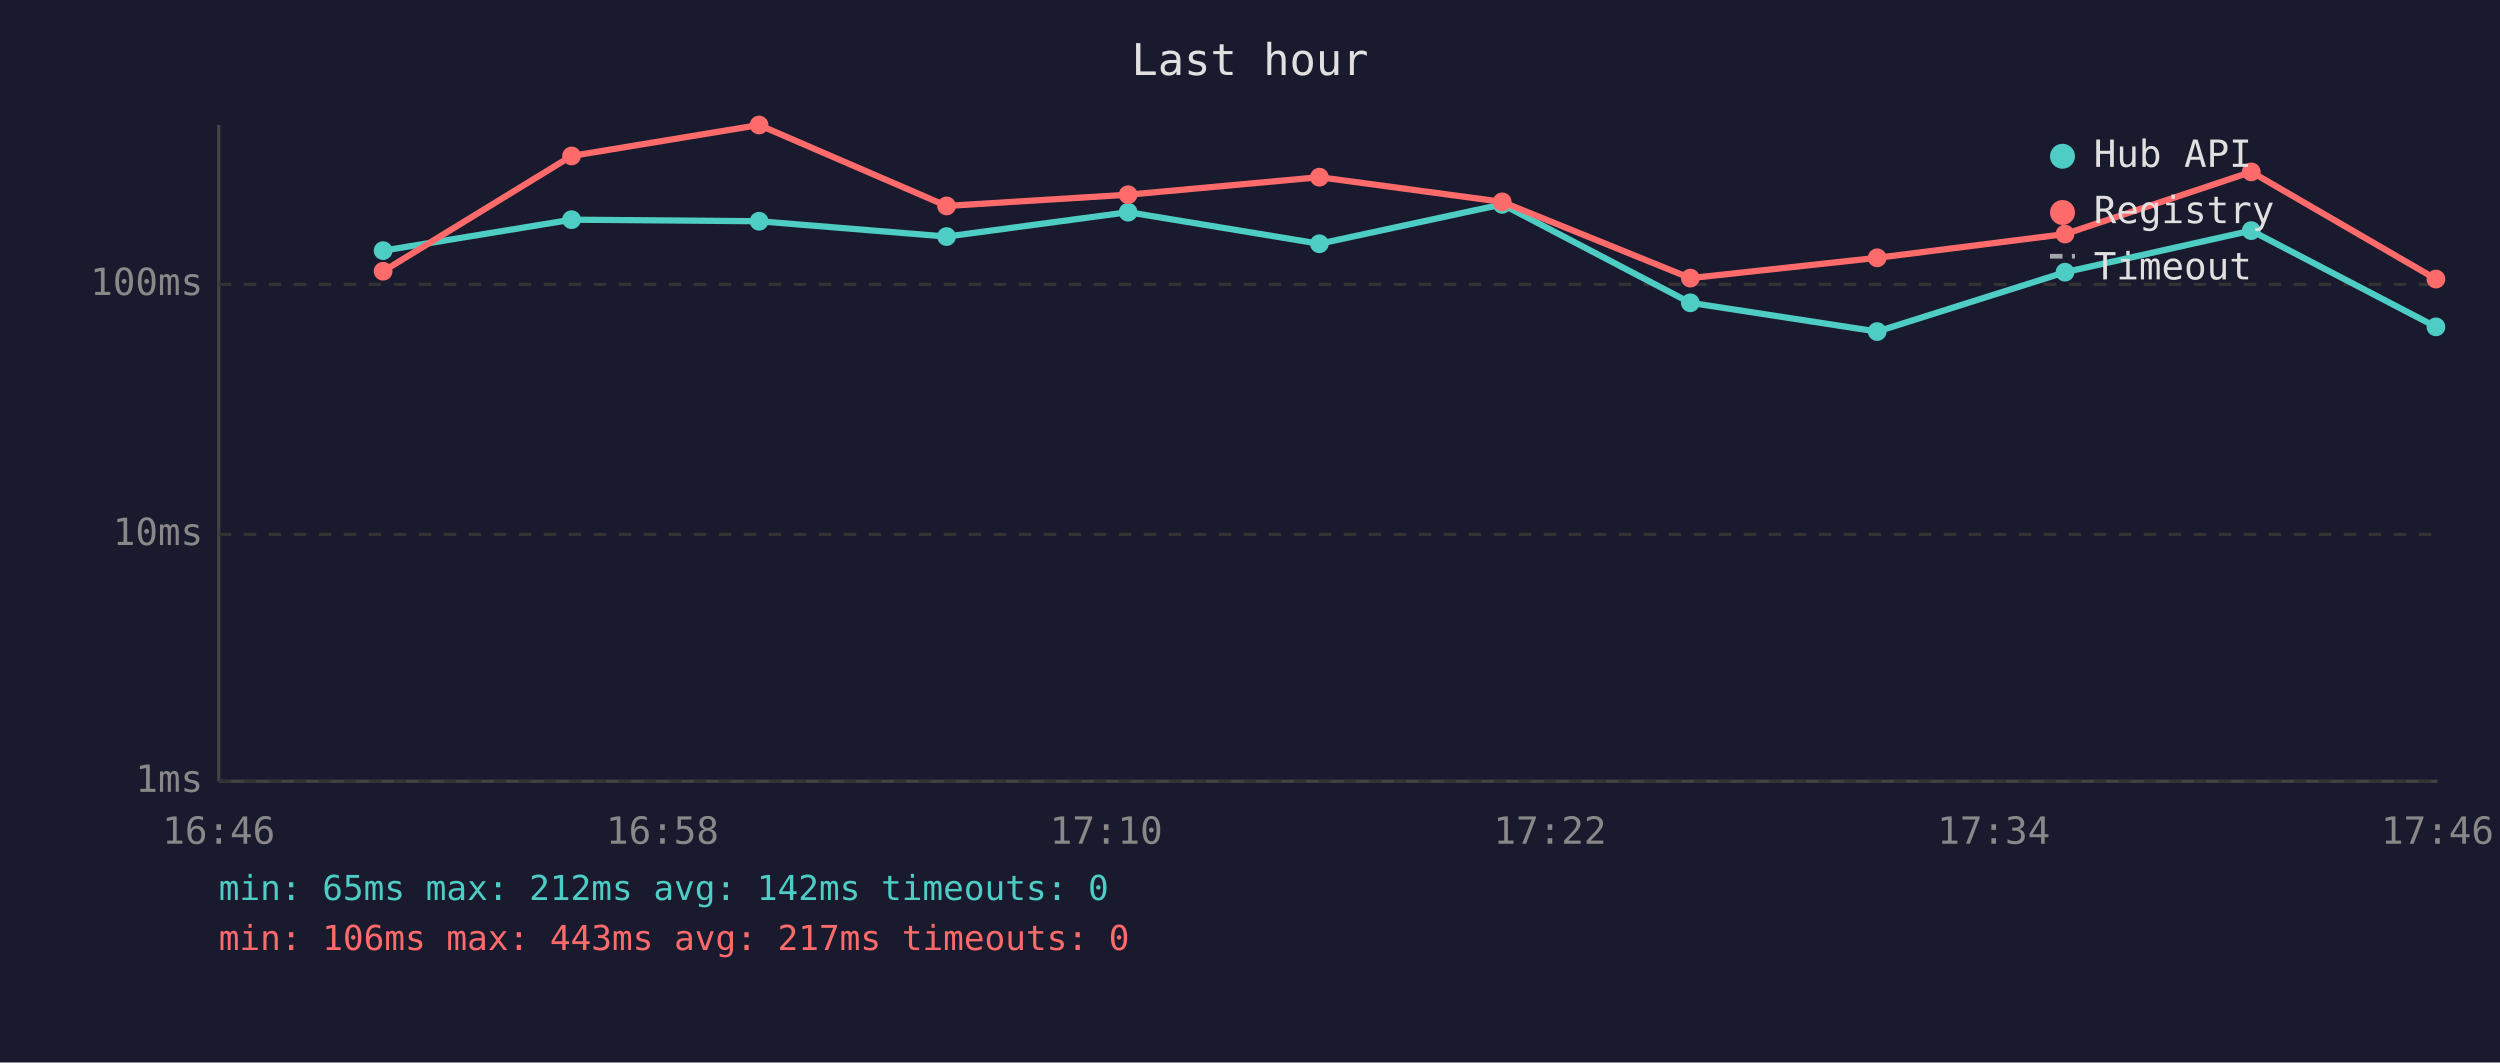
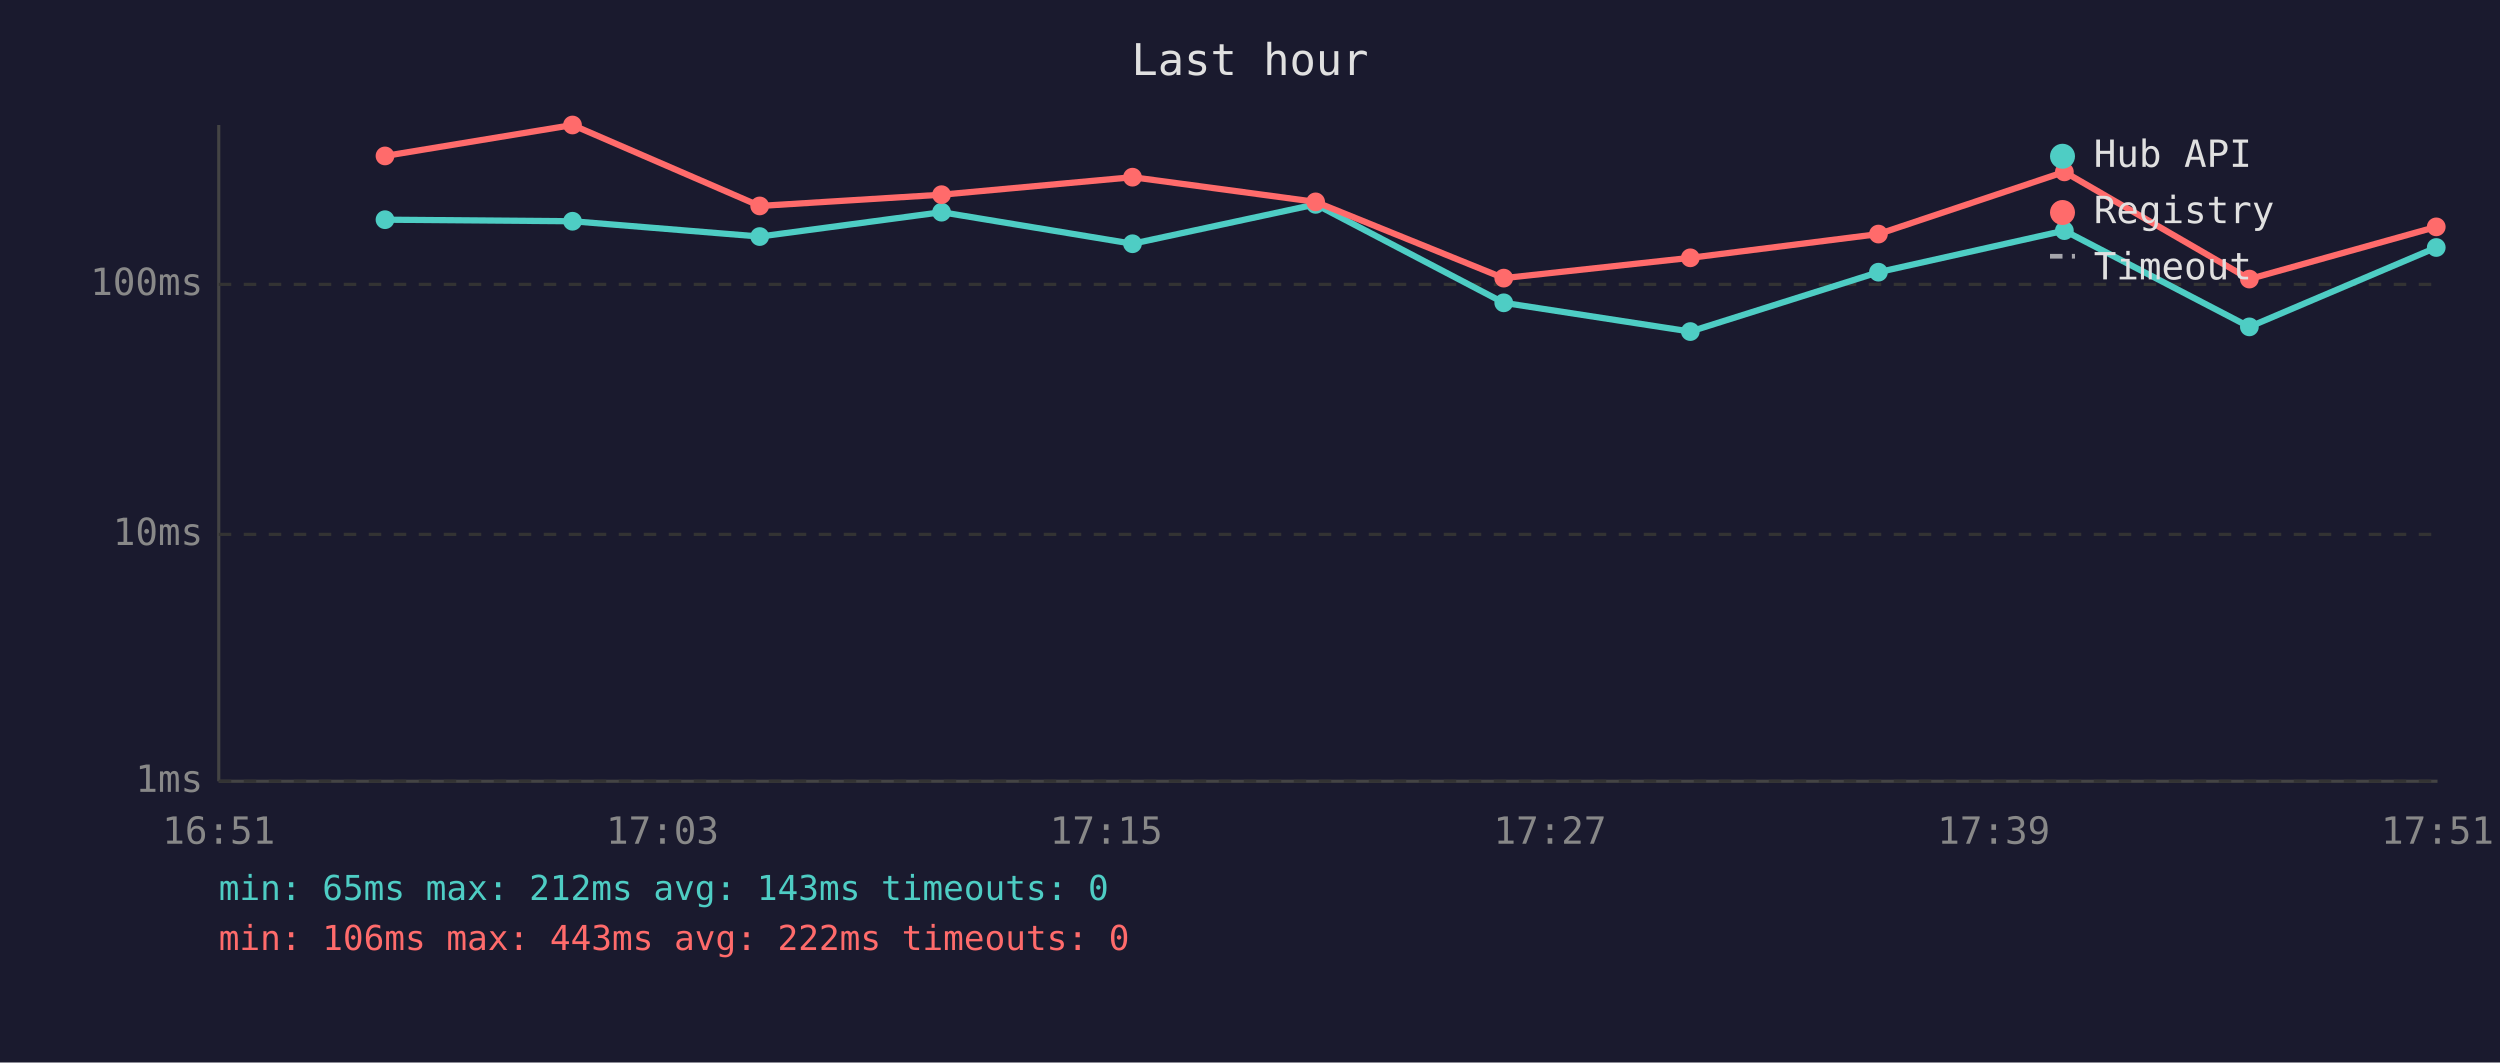
<svg xmlns="http://www.w3.org/2000/svg" viewBox="0 0 800 340" font-family="monospace" font-size="12">
  <rect width="800" height="340" fill="#1a1a2e" />
  <text x="400" y="24" fill="#e0e0e0" font-size="14" text-anchor="middle">Last hour</text>
  <line x1="70" y1="40" x2="70" y2="250" stroke="#444" stroke-width="1" />
  <line x1="70" y1="250" x2="780" y2="250" stroke="#444" stroke-width="1" />
  <line x1="70" y1="250" x2="780" y2="250" stroke="#333" stroke-width="1" stroke-dasharray="4" />
  <text x="65" y="250" fill="#888" text-anchor="end" dominant-baseline="middle">1ms</text>
  <line x1="70" y1="171" x2="780" y2="171" stroke="#333" stroke-width="1" stroke-dasharray="4" />
  <text x="65" y="171" fill="#888" text-anchor="end" dominant-baseline="middle">10ms</text>
  <line x1="70" y1="91" x2="780" y2="91" stroke="#333" stroke-width="1" stroke-dasharray="4" />
  <text x="65" y="91" fill="#888" text-anchor="end" dominant-baseline="middle">100ms</text>
-   <text x="70" y="270" fill="#888" text-anchor="middle">16:46</text>
-   <text x="212" y="270" fill="#888" text-anchor="middle">16:58</text>
-   <text x="354" y="270" fill="#888" text-anchor="middle">17:10</text>
-   <text x="496" y="270" fill="#888" text-anchor="middle">17:22</text>
-   <text x="638" y="270" fill="#888" text-anchor="middle">17:34</text>
-   <text x="780" y="270" fill="#888" text-anchor="middle">17:46</text>
-   <polyline points="122.6,80.2 182.9,70.3 242.9,70.8 302.9,75.7 361.0,67.9 422.2,78.0 480.7,65.4 540.9,96.9 600.7,106.1 660.8,87.1 720.4,73.8 779.5,104.6" fill="none" stroke="#4ecdc4" stroke-width="2" opacity="1" />
-   <circle cx="122.6" cy="80.2" r="3" fill="#4ecdc4" />
-   <circle cx="182.9" cy="70.3" r="3" fill="#4ecdc4" />
-   <circle cx="242.9" cy="70.8" r="3" fill="#4ecdc4" />
-   <circle cx="302.9" cy="75.7" r="3" fill="#4ecdc4" />
-   <circle cx="361.0" cy="67.9" r="3" fill="#4ecdc4" />
-   <circle cx="422.2" cy="78.0" r="3" fill="#4ecdc4" />
-   <circle cx="480.7" cy="65.4" r="3" fill="#4ecdc4" />
-   <circle cx="540.9" cy="96.9" r="3" fill="#4ecdc4" />
-   <circle cx="600.7" cy="106.1" r="3" fill="#4ecdc4" />
-   <circle cx="660.8" cy="87.1" r="3" fill="#4ecdc4" />
-   <circle cx="720.4" cy="73.8" r="3" fill="#4ecdc4" />
-   <circle cx="779.5" cy="104.6" r="3" fill="#4ecdc4" />
-   <polyline points="122.6,86.8 182.9,49.9 242.9,40.0 302.9,65.9 361.0,62.3 422.2,56.7 480.7,64.6 540.9,89.0 600.7,82.5 660.8,74.9 720.4,55.0 779.5,89.3" fill="none" stroke="#ff6b6b" stroke-width="2" opacity="1" />
-   <circle cx="122.6" cy="86.8" r="3" fill="#ff6b6b" />
-   <circle cx="182.9" cy="49.9" r="3" fill="#ff6b6b" />
-   <circle cx="242.9" cy="40.0" r="3" fill="#ff6b6b" />
-   <circle cx="302.9" cy="65.9" r="3" fill="#ff6b6b" />
-   <circle cx="361.0" cy="62.3" r="3" fill="#ff6b6b" />
-   <circle cx="422.2" cy="56.7" r="3" fill="#ff6b6b" />
-   <circle cx="480.7" cy="64.6" r="3" fill="#ff6b6b" />
-   <circle cx="540.9" cy="89.0" r="3" fill="#ff6b6b" />
-   <circle cx="600.7" cy="82.5" r="3" fill="#ff6b6b" />
-   <circle cx="660.8" cy="74.9" r="3" fill="#ff6b6b" />
-   <circle cx="720.4" cy="55.0" r="3" fill="#ff6b6b" />
-   <circle cx="779.5" cy="89.3" r="3" fill="#ff6b6b" />
+   <text x="70" y="270" fill="#888" text-anchor="middle">16:51</text>
+   <text x="212" y="270" fill="#888" text-anchor="middle">17:03</text>
+   <text x="354" y="270" fill="#888" text-anchor="middle">17:15</text>
+   <text x="496" y="270" fill="#888" text-anchor="middle">17:27</text>
+   <text x="638" y="270" fill="#888" text-anchor="middle">17:39</text>
+   <text x="780" y="270" fill="#888" text-anchor="middle">17:51</text>
+   <polyline points="123.2,70.3 183.2,70.8 243.1,75.7 301.3,67.9 362.4,78.0 421.0,65.4 481.2,96.9 540.9,106.1 601.1,87.1 660.6,73.8 719.8,104.6 779.6,79.2" fill="none" stroke="#4ecdc4" stroke-width="2" opacity="1" />
+   <circle cx="123.2" cy="70.3" r="3" fill="#4ecdc4" />
+   <circle cx="183.2" cy="70.8" r="3" fill="#4ecdc4" />
+   <circle cx="243.1" cy="75.7" r="3" fill="#4ecdc4" />
+   <circle cx="301.3" cy="67.9" r="3" fill="#4ecdc4" />
+   <circle cx="362.4" cy="78.0" r="3" fill="#4ecdc4" />
+   <circle cx="421.0" cy="65.4" r="3" fill="#4ecdc4" />
+   <circle cx="481.2" cy="96.9" r="3" fill="#4ecdc4" />
+   <circle cx="540.9" cy="106.1" r="3" fill="#4ecdc4" />
+   <circle cx="601.1" cy="87.1" r="3" fill="#4ecdc4" />
+   <circle cx="660.6" cy="73.8" r="3" fill="#4ecdc4" />
+   <circle cx="719.8" cy="104.6" r="3" fill="#4ecdc4" />
+   <circle cx="779.6" cy="79.2" r="3" fill="#4ecdc4" />
+   <polyline points="123.2,49.9 183.2,40.0 243.1,65.9 301.3,62.3 362.4,56.7 421.0,64.6 481.2,89.0 540.9,82.5 601.1,74.9 660.6,55.0 719.8,89.3 779.6,72.6" fill="none" stroke="#ff6b6b" stroke-width="2" opacity="1" />
+   <circle cx="123.2" cy="49.9" r="3" fill="#ff6b6b" />
+   <circle cx="183.2" cy="40.0" r="3" fill="#ff6b6b" />
+   <circle cx="243.1" cy="65.9" r="3" fill="#ff6b6b" />
+   <circle cx="301.3" cy="62.3" r="3" fill="#ff6b6b" />
+   <circle cx="362.4" cy="56.7" r="3" fill="#ff6b6b" />
+   <circle cx="421.0" cy="64.6" r="3" fill="#ff6b6b" />
+   <circle cx="481.2" cy="89.0" r="3" fill="#ff6b6b" />
+   <circle cx="540.9" cy="82.5" r="3" fill="#ff6b6b" />
+   <circle cx="601.1" cy="74.9" r="3" fill="#ff6b6b" />
+   <circle cx="660.6" cy="55.0" r="3" fill="#ff6b6b" />
+   <circle cx="719.8" cy="89.3" r="3" fill="#ff6b6b" />
+   <circle cx="779.6" cy="72.6" r="3" fill="#ff6b6b" />
  <circle cx="660" cy="50" r="4" fill="#4ecdc4" />
  <text x="670" y="50" fill="#e0e0e0" dominant-baseline="middle">Hub API</text>
  <circle cx="660" cy="68" r="4" fill="#ff6b6b" />
  <text x="670" y="68" fill="#e0e0e0" dominant-baseline="middle">Registry</text>
  <line x1="656" y1="82" x2="664" y2="82" stroke="#e0e0e0" stroke-width="1.5" stroke-dasharray="4,3" opacity="0.7" />
  <text x="670" y="86" fill="#e0e0e0" dominant-baseline="middle">Timeout</text>
-   <text x="70" y="288" fill="#4ecdc4" font-size="11">min: 65ms  max: 212ms  avg: 142ms  timeouts: 0</text>
-   <text x="70" y="304" fill="#ff6b6b" font-size="11">min: 106ms  max: 443ms  avg: 217ms  timeouts: 0</text>
+   <text x="70" y="288" fill="#4ecdc4" font-size="11">min: 65ms  max: 212ms  avg: 143ms  timeouts: 0</text>
+   <text x="70" y="304" fill="#ff6b6b" font-size="11">min: 106ms  max: 443ms  avg: 222ms  timeouts: 0</text>
</svg>
